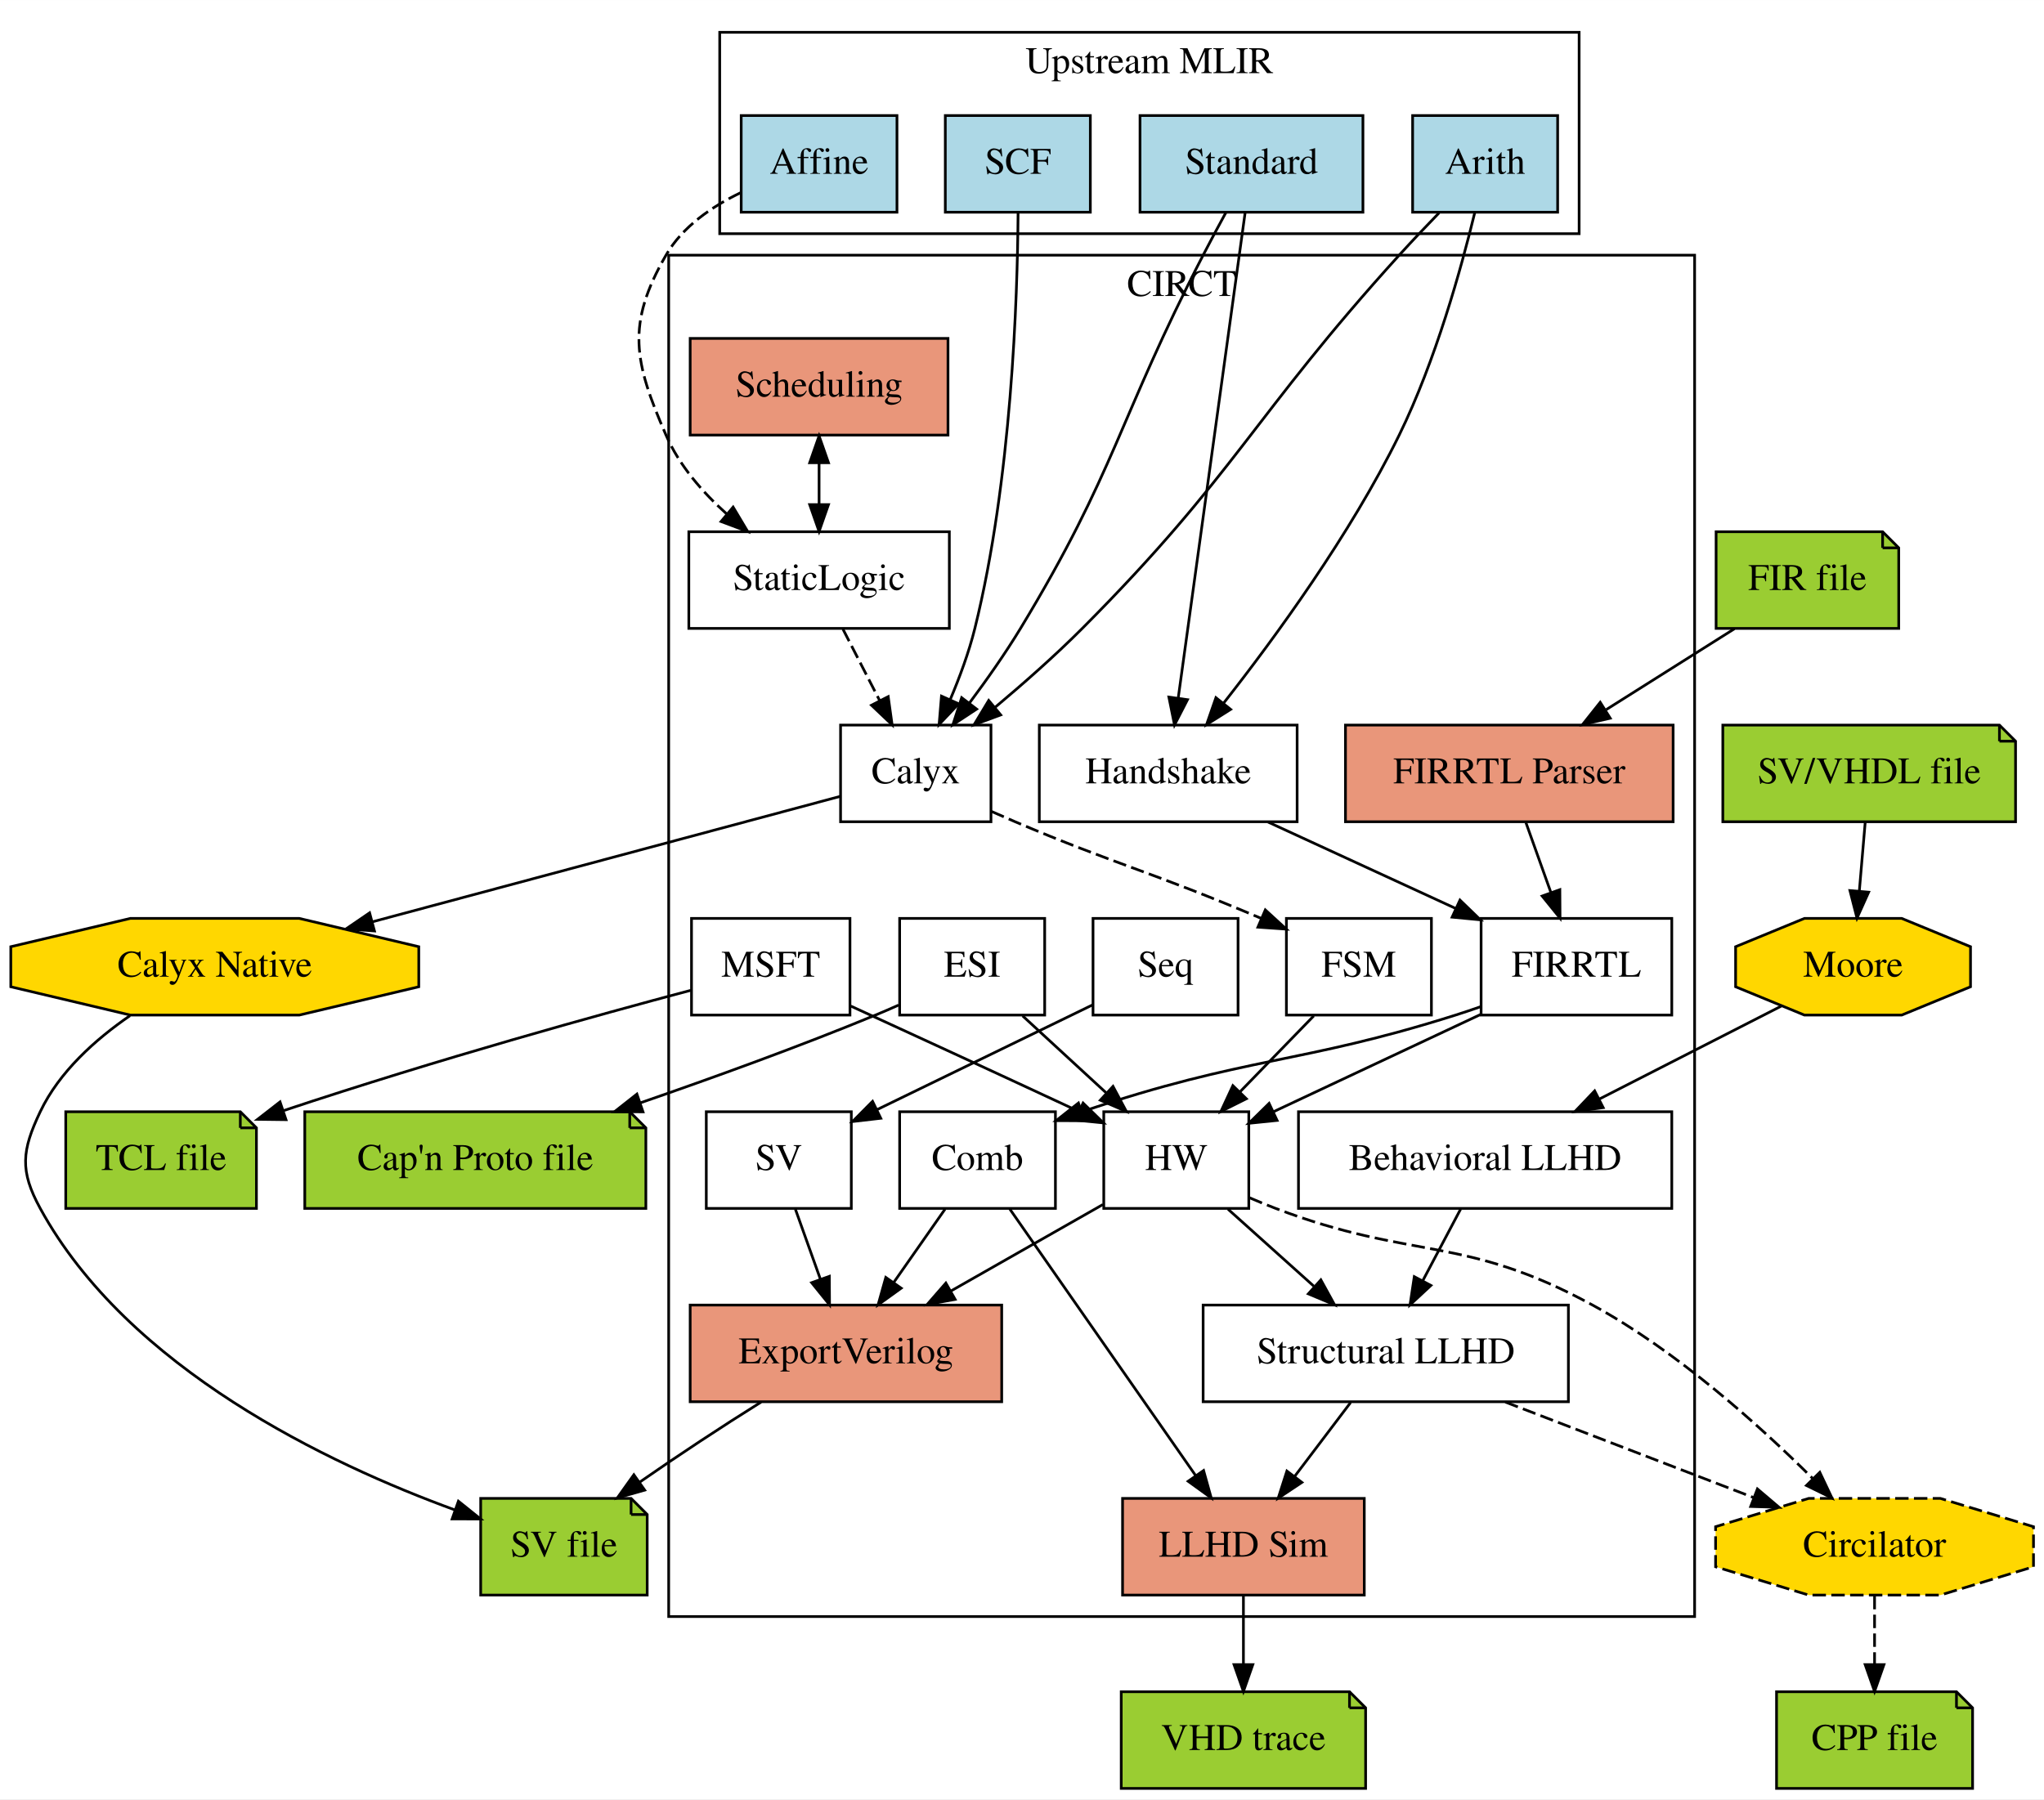
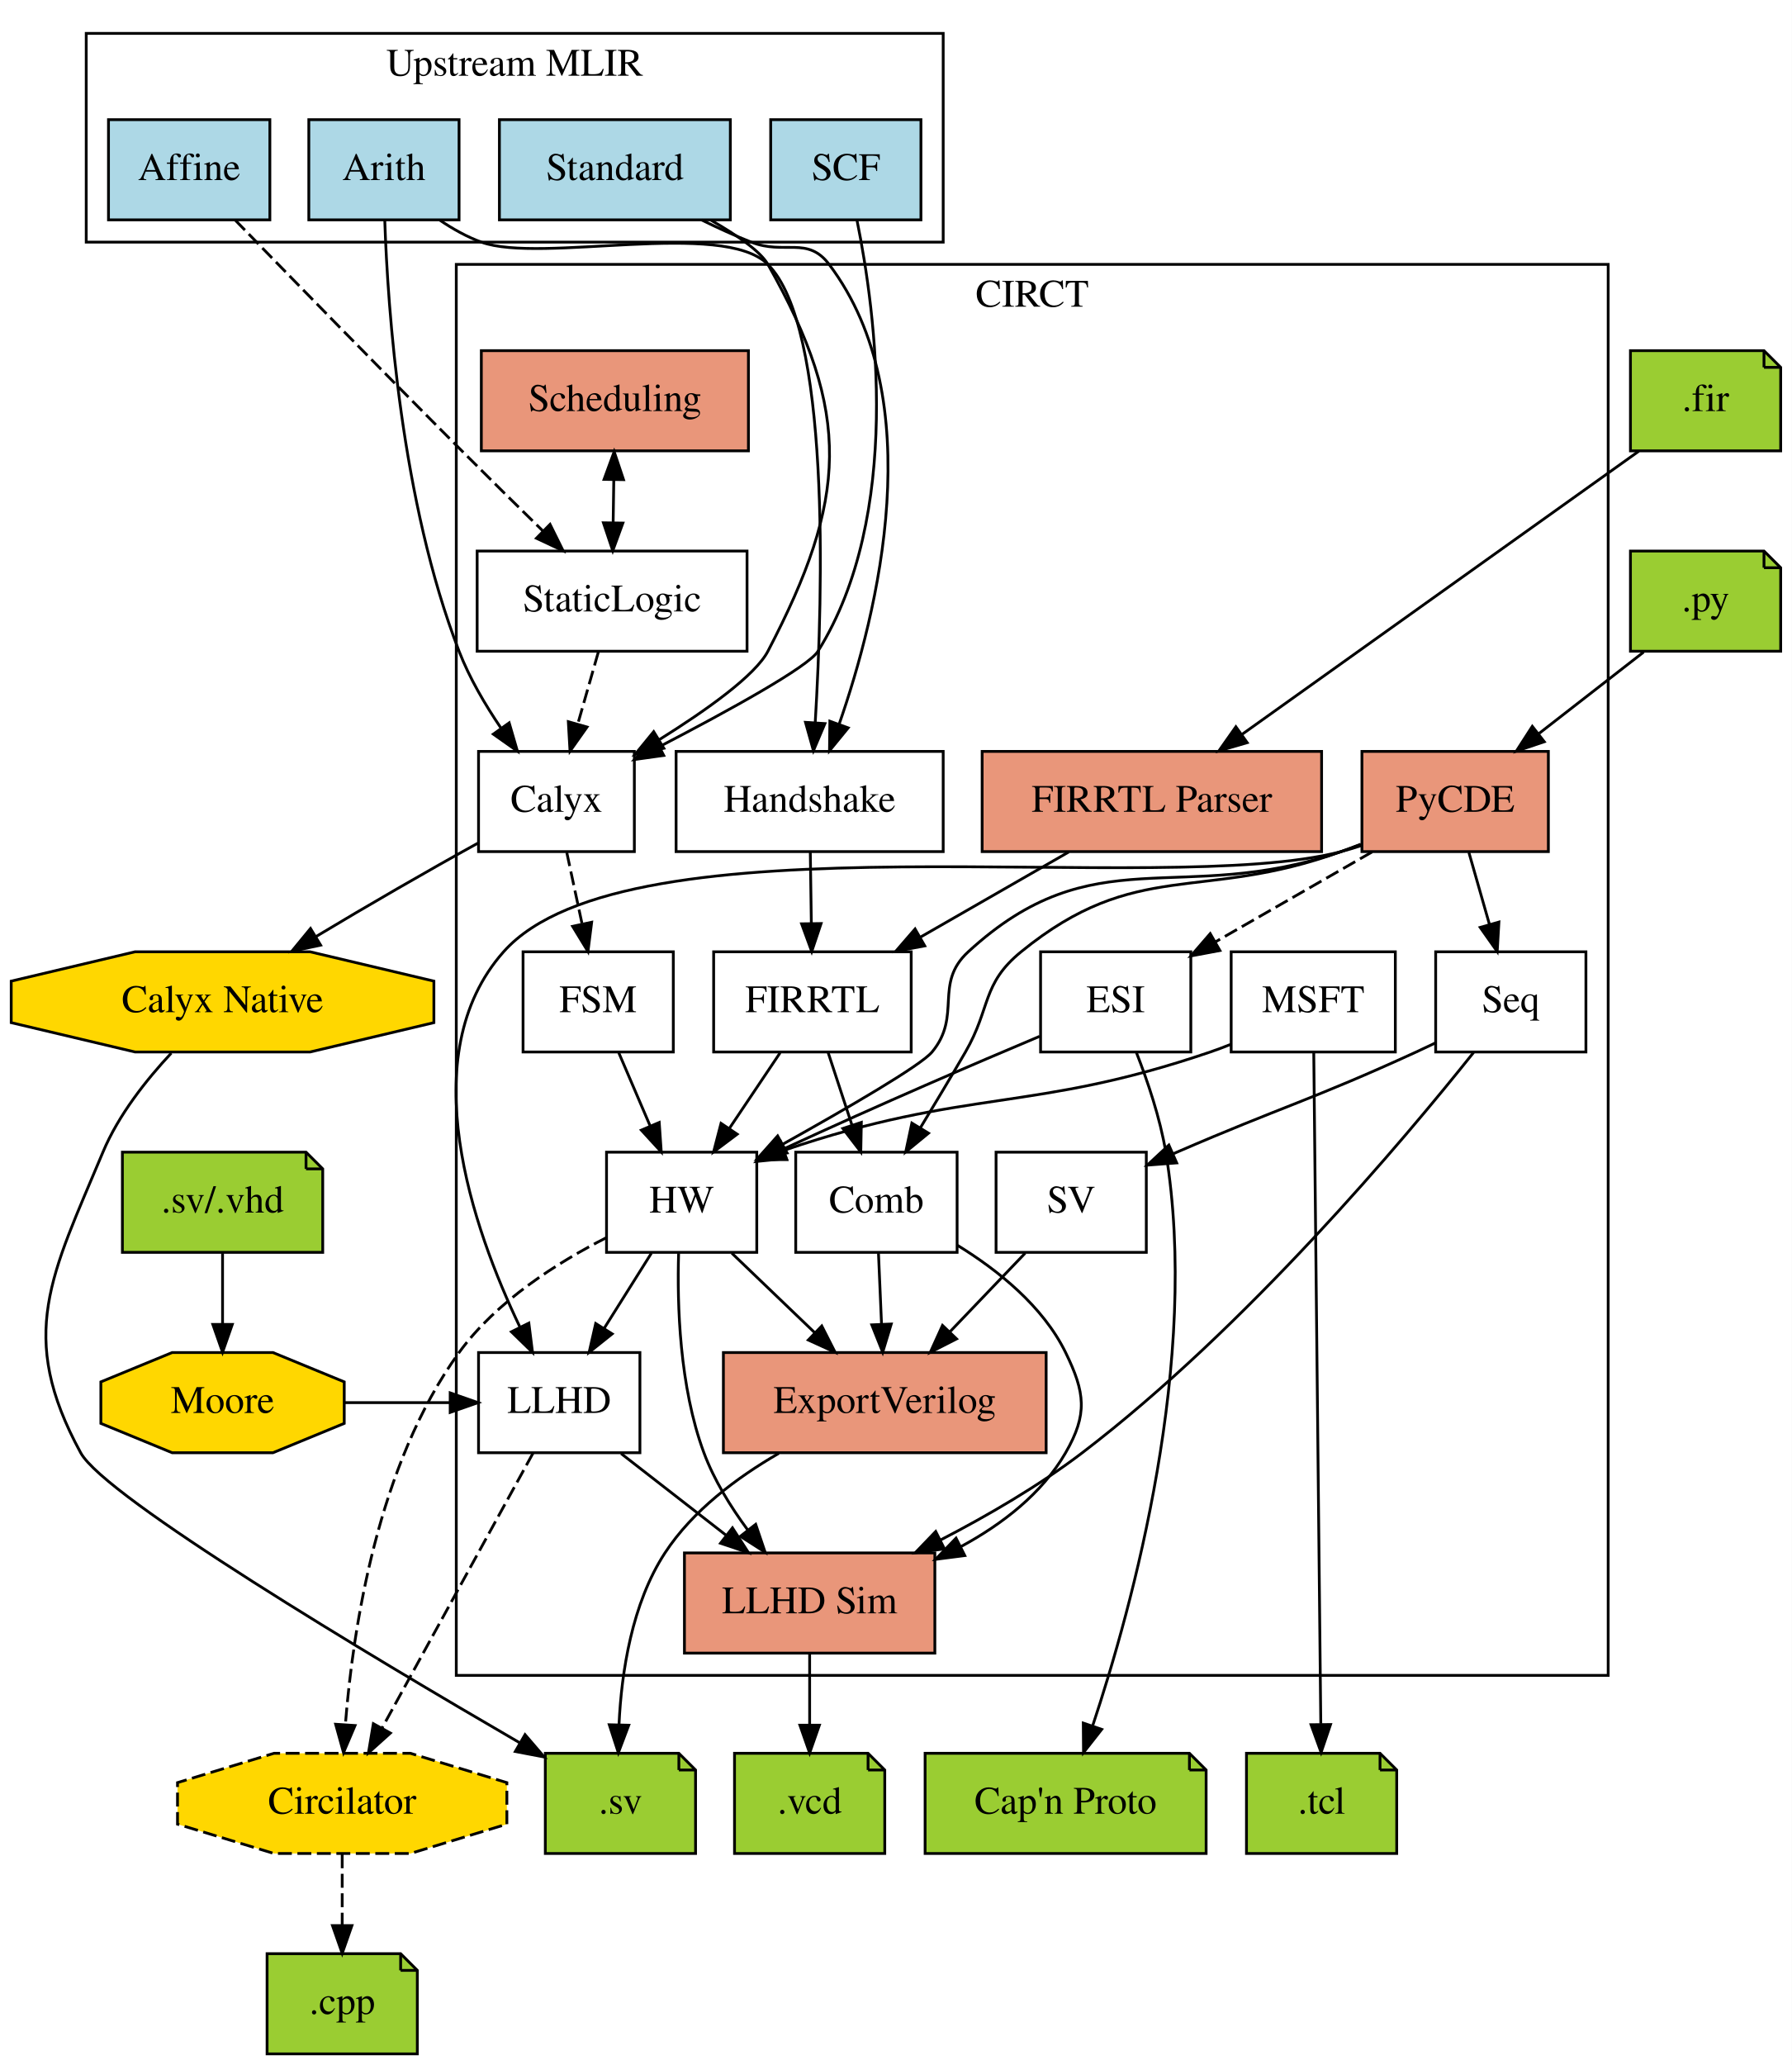
- <svg xmlns="http://www.w3.org/2000/svg" width="761pt" height="670pt" viewBox="0.00 0.00 761.07 670.00">
-   <g id="graph0" class="graph" transform="scale(1 1) rotate(0) translate(4 666)">
-     <polygon fill="white" stroke="transparent" points="-4,4 -4,-666 757.07,-666 757.07,4 -4,4" />
+ <svg xmlns="http://www.w3.org/2000/svg" width="644pt" height="742pt" viewBox="0.00 0.00 643.98 742.00">
+   <g id="graph0" class="graph" transform="scale(1 1) rotate(0) translate(4 738)">
+     <polygon fill="white" stroke="transparent" points="-4,4 -4,-738 639.98,-738 639.98,4 -4,4" />
    <g id="clust1" class="cluster">
-       <polygon fill="none" stroke="black" points="263.98,-579 263.98,-654 583.98,-654 583.98,-579 263.98,-579" />
-       <text text-anchor="middle" x="423.98" y="-638.8" font-family="Times,serif" font-size="14.00">Upstream MLIR</text>
+       <polygon fill="none" stroke="black" points="26.98,-651 26.98,-726 334.98,-726 334.98,-651 26.98,-651" />
+       <text text-anchor="middle" x="180.98" y="-710.8" font-family="Times,serif" font-size="14.00">Upstream MLIR</text>
    </g>
    <g id="clust2" class="cluster">
-       <polygon fill="none" stroke="black" points="244.98,-64 244.98,-571 626.98,-571 626.98,-64 244.98,-64" />
-       <text text-anchor="middle" x="435.98" y="-555.8" font-family="Times,serif" font-size="14.00">CIRCT</text>
+       <polygon fill="none" stroke="black" points="159.98,-136 159.98,-643 573.98,-643 573.98,-136 159.98,-136" />
+       <text text-anchor="middle" x="366.98" y="-627.8" font-family="Times,serif" font-size="14.00">CIRCT</text>
    </g>
    <g id="node1" class="node">
-       <polygon fill="lightblue" stroke="black" points="401.98,-623 347.98,-623 347.98,-587 401.98,-587 401.98,-623" />
-       <text text-anchor="middle" x="374.98" y="-601.3" font-family="Times,serif" font-size="14.00">SCF</text>
+       <polygon fill="lightblue" stroke="black" points="326.98,-695 272.98,-695 272.98,-659 326.98,-659 326.98,-695" />
+       <text text-anchor="middle" x="299.98" y="-673.3" font-family="Times,serif" font-size="14.00">SCF</text>
    </g>
    <g id="node5" class="node">
-       <polygon fill="white" stroke="black" points="364.98,-396 308.98,-396 308.98,-360 364.98,-360 364.98,-396" />
-       <text text-anchor="middle" x="336.98" y="-374.3" font-family="Times,serif" font-size="14.00">Calyx</text>
+       <polygon fill="white" stroke="black" points="223.98,-468 167.98,-468 167.98,-432 223.98,-432 223.98,-468" />
+       <text text-anchor="middle" x="195.98" y="-446.3" font-family="Times,serif" font-size="14.00">Calyx</text>
    </g>
    <g id="edge1" class="edge">
-       <path fill="none" stroke="black" d="M375.07,-586.63C374.86,-555.26 372.69,-487.31 358.98,-432 356.77,-423.1 353.31,-413.76 349.78,-405.43" />
-       <polygon fill="black" stroke="black" points="352.94,-403.93 345.67,-396.22 346.55,-406.78 352.94,-403.93" />
+       <path fill="none" stroke="black" d="M304.01,-658.78C310.7,-625.87 320.53,-552.98 289.98,-504 286.44,-498.34 257.72,-482.56 232.94,-469.68" />
+       <polygon fill="black" stroke="black" points="234.54,-466.56 224.05,-465.09 231.33,-472.78 234.54,-466.56" />
    </g>
    <g id="node2" class="node">
-       <polygon fill="lightblue" stroke="black" points="503.48,-623 420.48,-623 420.48,-587 503.48,-587 503.48,-623" />
-       <text text-anchor="middle" x="461.98" y="-601.3" font-family="Times,serif" font-size="14.00">Standard</text>
+       <polygon fill="lightblue" stroke="black" points="258.48,-695 175.48,-695 175.48,-659 258.48,-659 258.48,-695" />
+       <text text-anchor="middle" x="216.98" y="-673.3" font-family="Times,serif" font-size="14.00">Standard</text>
    </g>
    <g id="edge4" class="edge">
-       <path fill="none" stroke="black" d="M452.49,-586.95C449.7,-581.84 446.67,-576.22 443.98,-571 412.39,-509.91 411.61,-490.82 375.98,-432 370.29,-422.62 363.39,-412.82 356.98,-404.24" />
-       <polygon fill="black" stroke="black" points="359.64,-401.95 350.79,-396.12 354.07,-406.2 359.64,-401.95" />
+       <path fill="none" stroke="black" d="M251.49,-658.89C260.95,-653.45 269.34,-647.65 271.98,-643 302.42,-589.24 300.56,-558.77 271.98,-504 267.45,-495.32 250.03,-482.9 233.01,-472.27" />
+       <polygon fill="black" stroke="black" points="234.58,-469.13 224.22,-466.9 230.93,-475.1 234.58,-469.13" />
    </g>
    <g id="node6" class="node">
-       <polygon fill="white" stroke="black" points="478.98,-396 382.98,-396 382.98,-360 478.98,-360 478.98,-396" />
-       <text text-anchor="middle" x="430.98" y="-374.3" font-family="Times,serif" font-size="14.00">Handshake</text>
+       <polygon fill="white" stroke="black" points="334.98,-468 238.98,-468 238.98,-432 334.98,-432 334.98,-468" />
+       <text text-anchor="middle" x="286.98" y="-446.3" font-family="Times,serif" font-size="14.00">Handshake</text>
    </g>
    <g id="edge6" class="edge">
-       <path fill="none" stroke="black" d="M459.6,-586.72C454.23,-547.77 441.16,-452.88 434.7,-406.05" />
-       <polygon fill="black" stroke="black" points="438.16,-405.46 433.32,-396.03 431.22,-406.42 438.16,-405.46" />
+       <path fill="none" stroke="black" d="M248.19,-658.94C254.01,-656.09 260.11,-653.31 265.98,-651 278.02,-646.26 286.18,-653.33 293.98,-643 330.55,-594.52 311.56,-517.88 297.54,-477.66" />
+       <polygon fill="black" stroke="black" points="300.83,-476.46 294.12,-468.26 294.25,-478.85 300.83,-476.46" />
+     </g>
+     <g id="node19" class="node">
+       <polygon fill="darksalmon" stroke="black" points="264.98,-612 168.98,-612 168.98,-576 264.98,-576 264.98,-612" />
+       <text text-anchor="middle" x="216.98" y="-590.3" font-family="Times,serif" font-size="14.00">Scheduling</text>
    </g>
    <g id="node3" class="node">
-       <polygon fill="lightblue" stroke="black" points="575.98,-623 521.98,-623 521.98,-587 575.98,-587 575.98,-623" />
-       <text text-anchor="middle" x="548.98" y="-601.3" font-family="Times,serif" font-size="14.00">Arith</text>
+       <polygon fill="lightblue" stroke="black" points="160.98,-695 106.98,-695 106.98,-659 160.98,-659 160.98,-695" />
+       <text text-anchor="middle" x="133.98" y="-673.3" font-family="Times,serif" font-size="14.00">Arith</text>
    </g>
    <g id="edge5" class="edge">
-       <path fill="none" stroke="black" d="M531.82,-586.74C526.95,-581.73 521.7,-576.2 516.98,-571 462.52,-510.99 456.18,-489.4 398.98,-432 388.86,-421.85 377.05,-411.44 366.47,-402.57" />
-       <polygon fill="black" stroke="black" points="368.61,-399.79 358.67,-396.11 364.14,-405.18 368.61,-399.79" />
+       <path fill="none" stroke="black" d="M134.28,-658.78C135.35,-627.08 140.12,-557.83 160.98,-504 164.7,-494.38 170.38,-484.72 176.08,-476.33" />
+       <polygon fill="black" stroke="black" points="178.99,-478.27 181.95,-468.1 173.29,-474.21 178.99,-478.27" />
    </g>
    <g id="edge7" class="edge">
-       <path fill="none" stroke="black" d="M545.1,-586.78C540.15,-566.38 530.55,-531.66 516.98,-504 498.81,-466.98 470.71,-428.49 451.61,-404.18" />
-       <polygon fill="black" stroke="black" points="454.22,-401.84 445.26,-396.19 448.74,-406.2 454.22,-401.84" />
+       <path fill="none" stroke="black" d="M154.02,-658.92C158.67,-655.77 163.78,-652.89 168.98,-651 190.55,-643.15 255.74,-659.23 271.98,-643 294.41,-620.58 291.83,-525.94 288.99,-478.44" />
+       <polygon fill="black" stroke="black" points="292.47,-478 288.34,-468.25 285.49,-478.45 292.47,-478" />
    </g>
    <g id="node4" class="node">
-       <polygon fill="lightblue" stroke="black" points="329.98,-623 271.98,-623 271.98,-587 329.98,-587 329.98,-623" />
-       <text text-anchor="middle" x="300.98" y="-601.3" font-family="Times,serif" font-size="14.00">Affine</text>
+       <polygon fill="lightblue" stroke="black" points="92.98,-695 34.98,-695 34.98,-659 92.98,-659 92.98,-695" />
+       <text text-anchor="middle" x="63.98" y="-673.3" font-family="Times,serif" font-size="14.00">Affine</text>
+     </g>
+     <g id="node13" class="node">
+       <polygon fill="white" stroke="black" points="264.48,-540 167.48,-540 167.48,-504 264.48,-504 264.48,-540" />
+       <text text-anchor="middle" x="215.98" y="-518.3" font-family="Times,serif" font-size="14.00">StaticLogic</text>
+     </g>
+     <g id="edge2" class="edge">
+       <path fill="none" stroke="black" stroke-dasharray="5,2" d="M80.52,-658.91C99.93,-638.93 133.11,-604.89 161.98,-576 171.41,-566.56 181.85,-556.27 191.03,-547.29" />
+       <polygon fill="black" stroke="black" points="193.68,-549.59 198.38,-540.1 188.78,-544.59 193.68,-549.59" />
+     </g>
+     <g id="node16" class="node">
+       <polygon fill="white" stroke="black" points="237.98,-396 183.98,-396 183.98,-360 237.98,-360 237.98,-396" />
+       <text text-anchor="middle" x="210.98" y="-374.3" font-family="Times,serif" font-size="14.00">FSM</text>
+     </g>
+     <g id="edge9" class="edge">
+       <path fill="none" stroke="black" stroke-dasharray="5,2" d="M199.69,-431.7C201.34,-423.98 203.32,-414.71 205.17,-406.11" />
+       <polygon fill="black" stroke="black" points="208.64,-406.62 207.31,-396.1 201.79,-405.15 208.64,-406.62" />
+     </g>
+     <g id="node24" class="node">
+       <polygon fill="gold" stroke="black" points="151.93,-370.54 151.93,-385.46 107.44,-396 44.52,-396 0.02,-385.46 0.02,-370.54 44.52,-360 107.44,-360 151.93,-370.54" />
+       <text text-anchor="middle" x="75.98" y="-374.3" font-family="Times,serif" font-size="14.00">Calyx Native</text>
+     </g>
+     <g id="edge27" class="edge">
+       <path fill="none" stroke="black" d="M167.68,-435C150.23,-425.4 127.82,-412.46 109.49,-401.43" />
+       <polygon fill="black" stroke="black" points="111.23,-398.39 100.86,-396.19 107.59,-404.37 111.23,-398.39" />
+     </g>
+     <g id="node7" class="node">
+       <polygon fill="white" stroke="black" points="323.48,-396 252.48,-396 252.48,-360 323.48,-360 323.48,-396" />
+       <text text-anchor="middle" x="287.98" y="-374.3" font-family="Times,serif" font-size="14.00">FIRRTL</text>
+     </g>
+     <g id="edge8" class="edge">
+       <path fill="none" stroke="black" d="M287.22,-431.7C287.33,-423.98 287.47,-414.71 287.59,-406.11" />
+       <polygon fill="black" stroke="black" points="291.09,-406.15 287.73,-396.1 284.09,-406.05 291.09,-406.15" />
+     </g>
+     <g id="node9" class="node">
+       <polygon fill="white" stroke="black" points="267.98,-324 213.98,-324 213.98,-288 267.98,-288 267.98,-324" />
+       <text text-anchor="middle" x="240.98" y="-302.3" font-family="Times,serif" font-size="14.00">HW</text>
+     </g>
+     <g id="edge11" class="edge">
+       <path fill="none" stroke="black" d="M276.36,-359.7C270.84,-351.47 264.13,-341.48 258.05,-332.42" />
+       <polygon fill="black" stroke="black" points="260.94,-330.46 252.46,-324.1 255.13,-334.36 260.94,-330.46" />
+     </g>
+     <g id="node11" class="node">
+       <polygon fill="white" stroke="black" points="339.98,-324 281.98,-324 281.98,-288 339.98,-288 339.98,-324" />
+       <text text-anchor="middle" x="310.98" y="-302.3" font-family="Times,serif" font-size="14.00">Comb</text>
+     </g>
+     <g id="edge16" class="edge">
+       <path fill="none" stroke="black" d="M293.66,-359.7C296.23,-351.9 299.31,-342.51 302.16,-333.83" />
+       <polygon fill="black" stroke="black" points="305.56,-334.7 305.36,-324.1 298.91,-332.51 305.56,-334.7" />
+     </g>
+     <g id="node8" class="node">
+       <polygon fill="white" stroke="black" points="225.98,-252 167.98,-252 167.98,-216 225.98,-216 225.98,-252" />
+       <text text-anchor="middle" x="196.98" y="-230.3" font-family="Times,serif" font-size="14.00">LLHD</text>
+     </g>
+     <g id="node20" class="node">
+       <polygon fill="darksalmon" stroke="black" points="331.98,-180 241.98,-180 241.98,-144 331.98,-144 331.98,-180" />
+       <text text-anchor="middle" x="286.98" y="-158.3" font-family="Times,serif" font-size="14.00">LLHD Sim</text>
+     </g>
+     <g id="edge30" class="edge">
+       <path fill="none" stroke="black" d="M219.22,-215.7C230.56,-206.88 244.51,-196.03 256.8,-186.47" />
+       <polygon fill="black" stroke="black" points="259.24,-189.01 264.99,-180.1 254.94,-183.48 259.24,-189.01" />
+     </g>
+     <g id="node23" class="node">
+       <polygon fill="gold" stroke="black" stroke-dasharray="5,2" points="178.16,-82.54 178.16,-97.46 143.49,-108 94.46,-108 59.79,-97.46 59.79,-82.54 94.46,-72 143.49,-72 178.16,-82.54" />
+       <text text-anchor="middle" x="118.98" y="-86.3" font-family="Times,serif" font-size="14.00">Circilator</text>
+     </g>
+     <g id="edge25" class="edge">
+       <path fill="none" stroke="black" stroke-dasharray="5,2" d="M187.57,-215.87C174.1,-191.35 149.21,-146.03 133.4,-117.26" />
+       <polygon fill="black" stroke="black" points="136.3,-115.27 128.42,-108.19 130.17,-118.64 136.3,-115.27" />
+     </g>
+     <g id="edge15" class="edge">
+       <path fill="none" stroke="black" d="M230.1,-287.7C224.99,-279.56 218.78,-269.69 213.13,-260.7" />
+       <polygon fill="black" stroke="black" points="216.01,-258.71 207.73,-252.1 210.09,-262.43 216.01,-258.71" />
+     </g>
+     <g id="node17" class="node">
+       <polygon fill="darksalmon" stroke="black" points="371.98,-252 255.98,-252 255.98,-216 371.98,-216 371.98,-252" />
+       <text text-anchor="middle" x="313.98" y="-230.3" font-family="Times,serif" font-size="14.00">ExportVerilog</text>
+     </g>
+     <g id="edge21" class="edge">
+       <path fill="none" stroke="black" d="M259.02,-287.7C268.04,-279.05 279.1,-268.45 288.92,-259.03" />
+       <polygon fill="black" stroke="black" points="291.34,-261.55 296.14,-252.1 286.5,-256.5 291.34,-261.55" />
+     </g>
+     <g id="edge32" class="edge">
+       <path fill="none" stroke="black" d="M239.89,-287.68C239.33,-269.3 240.17,-239.7 248.98,-216 252.61,-206.23 258.54,-196.64 264.65,-188.36" />
+       <polygon fill="black" stroke="black" points="267.59,-190.28 270.99,-180.25 262.07,-185.97 267.59,-190.28" />
+     </g>
+     <g id="edge26" class="edge">
+       <path fill="none" stroke="black" stroke-dasharray="5,2" d="M213.89,-293.26C196.36,-284.35 174.39,-270.47 160.98,-252 131.71,-211.72 122.82,-152.71 120.13,-118.44" />
+       <polygon fill="black" stroke="black" points="123.6,-117.98 119.45,-108.23 116.62,-118.44 123.6,-117.98" />
+     </g>
+     <g id="node10" class="node">
+       <polygon fill="white" stroke="black" points="407.98,-324 353.98,-324 353.98,-288 407.98,-288 407.98,-324" />
+       <text text-anchor="middle" x="380.98" y="-302.3" font-family="Times,serif" font-size="14.00">SV</text>
+     </g>
+     <g id="edge22" class="edge">
+       <path fill="none" stroke="black" d="M364.42,-287.7C356.3,-279.22 346.39,-268.86 337.51,-259.58" />
+       <polygon fill="black" stroke="black" points="339.79,-256.91 330.35,-252.1 334.73,-261.75 339.79,-256.91" />
+     </g>
+     <g id="edge17" class="edge">
+       <path fill="none" stroke="black" d="M311.72,-287.7C312.05,-279.98 312.45,-270.71 312.82,-262.11" />
+       <polygon fill="black" stroke="black" points="316.31,-262.25 313.24,-252.1 309.32,-261.95 316.31,-262.25" />
+     </g>
+     <g id="edge31" class="edge">
+       <path fill="none" stroke="black" d="M340.07,-290.56C354.62,-281.63 370.83,-268.68 378.98,-252 386,-237.62 386.98,-229.85 378.98,-216 370.5,-201.33 356.25,-190.36 341.46,-182.33" />
+       <polygon fill="black" stroke="black" points="342.74,-179.05 332.23,-177.7 339.6,-185.31 342.74,-179.05" />
+     </g>
+     <g id="node12" class="node">
+       <polygon fill="white" stroke="black" points="565.98,-396 511.98,-396 511.98,-360 565.98,-360 565.98,-396" />
+       <text text-anchor="middle" x="538.98" y="-374.3" font-family="Times,serif" font-size="14.00">Seq</text>
+     </g>
+     <g id="edge10" class="edge">
+       <path fill="none" stroke="black" d="M511.96,-363.29C509.61,-362.16 507.26,-361.05 504.98,-360 467.31,-342.72 457,-340.46 418.98,-324 418.55,-323.81 418.11,-323.63 417.68,-323.44" />
+       <polygon fill="black" stroke="black" points="418.9,-320.15 408.34,-319.34 416.09,-326.56 418.9,-320.15" />
+     </g>
+     <g id="edge33" class="edge">
+       <path fill="none" stroke="black" d="M525.59,-359.8C500.53,-328.38 443.71,-260.81 384.98,-216 369.41,-204.12 350.82,-193.35 334.04,-184.66" />
+       <polygon fill="black" stroke="black" points="335.44,-181.45 324.94,-180.06 332.29,-187.7 335.44,-181.45" />
+     </g>
+     <g id="edge3" class="edge">
+       <path fill="none" stroke="black" stroke-dasharray="5,2" d="M211.03,-503.7C208.81,-495.9 206.12,-486.51 203.64,-477.83" />
+       <polygon fill="black" stroke="black" points="206.98,-476.76 200.86,-468.1 200.25,-478.68 206.98,-476.76" />
    </g>
    <g id="node14" class="node">
-       <polygon fill="white" stroke="black" points="349.48,-468 252.48,-468 252.48,-432 349.48,-432 349.48,-468" />
-       <text text-anchor="middle" x="300.98" y="-446.3" font-family="Times,serif" font-size="14.00">StaticLogic</text>
-     </g>
-     <g id="edge2" class="edge">
-       <path fill="none" stroke="black" stroke-dasharray="5,2" d="M271.74,-594.25C261.05,-589.1 250.09,-581.6 243.98,-571 229.1,-545.2 232.08,-531.3 243.98,-504 248.91,-492.68 257.59,-482.68 266.71,-474.51" />
-       <polygon fill="black" stroke="black" points="268.97,-477.19 274.4,-468.09 264.48,-471.81 268.97,-477.19" />
-     </g>
-     <g id="node20" class="node">
-       <polygon fill="darksalmon" stroke="black" points="348.98,-540 252.98,-540 252.98,-504 348.98,-504 348.98,-540" />
-       <text text-anchor="middle" x="300.98" y="-518.3" font-family="Times,serif" font-size="14.00">Scheduling</text>
-     </g>
-     <g id="node17" class="node">
-       <polygon fill="white" stroke="black" points="528.98,-324 474.98,-324 474.98,-288 528.98,-288 528.98,-324" />
-       <text text-anchor="middle" x="501.98" y="-302.3" font-family="Times,serif" font-size="14.00">FSM</text>
-     </g>
-     <g id="edge10" class="edge">
-       <path fill="none" stroke="black" stroke-dasharray="5,2" d="M365.18,-363.84C368.14,-362.52 371.11,-361.22 373.98,-360 411.7,-343.97 424.03,-341.65 465.61,-324.01" />
-       <polygon fill="black" stroke="black" points="467.13,-327.17 474.94,-320.01 464.37,-320.74 467.13,-327.17" />
-     </g>
-     <g id="node24" class="node">
-       <polygon fill="gold" stroke="black" points="151.93,-298.54 151.93,-313.46 107.44,-324 44.52,-324 0.02,-313.46 0.02,-298.54 44.52,-288 107.44,-288 151.93,-298.54" />
-       <text text-anchor="middle" x="75.98" y="-302.3" font-family="Times,serif" font-size="14.00">Calyx Native</text>
+       <polygon fill="white" stroke="black" points="497.48,-396 438.48,-396 438.48,-360 497.48,-360 497.48,-396" />
+       <text text-anchor="middle" x="467.98" y="-374.3" font-family="Times,serif" font-size="14.00">MSFT</text>
+     </g>
+     <g id="edge14" class="edge">
+       <path fill="none" stroke="black" d="M438.3,-362.73C435.85,-361.75 433.39,-360.82 430.98,-360 366.66,-338.06 343.98,-347.16 277.83,-324.69" />
+       <polygon fill="black" stroke="black" points="278.79,-321.32 268.2,-321.3 276.47,-327.92 278.79,-321.32" />
+     </g>
+     <g id="node29" class="node">
+       <polygon fill="yellowgreen" stroke="black" points="491.98,-108 443.98,-108 443.98,-72 497.98,-72 497.98,-102 491.98,-108" />
+       <polyline fill="none" stroke="black" points="491.98,-108 491.98,-102 " />
+       <polyline fill="none" stroke="black" points="497.98,-102 491.98,-102 " />
+       <text text-anchor="middle" x="470.98" y="-86.3" font-family="Times,serif" font-size="14.00">.tcl</text>
+     </g>
+     <g id="edge37" class="edge">
+       <path fill="none" stroke="black" d="M468.16,-359.97C468.66,-312.29 470.07,-177.18 470.69,-118.63" />
+       <polygon fill="black" stroke="black" points="474.19,-118.34 470.8,-108.31 467.19,-118.27 474.19,-118.34" />
+     </g>
+     <g id="node15" class="node">
+       <polygon fill="white" stroke="black" points="423.98,-396 369.98,-396 369.98,-360 423.98,-360 423.98,-396" />
+       <text text-anchor="middle" x="396.98" y="-374.3" font-family="Times,serif" font-size="14.00">ESI</text>
+     </g>
+     <g id="edge13" class="edge">
+       <path fill="none" stroke="black" d="M369.65,-365.63C346.75,-355.98 313,-341.53 277.16,-324.94" />
+       <polygon fill="black" stroke="black" points="278.55,-321.73 268.01,-320.68 275.6,-328.07 278.55,-321.73" />
+     </g>
+     <g id="node28" class="node">
+       <polygon fill="yellowgreen" stroke="black" points="423.48,-108 328.48,-108 328.48,-72 429.48,-72 429.48,-102 423.48,-108" />
+       <polyline fill="none" stroke="black" points="423.48,-108 423.48,-102 " />
+       <polyline fill="none" stroke="black" points="429.48,-102 423.48,-102 " />
+       <text text-anchor="middle" x="378.98" y="-86.3" font-family="Times,serif" font-size="14.00">Cap'n Proto</text>
+     </g>
+     <g id="edge36" class="edge">
+       <path fill="none" stroke="black" d="M404.46,-359.7C408.45,-349.52 412.95,-336.27 414.98,-324 427.3,-249.41 403.1,-161.17 388.67,-117.8" />
+       <polygon fill="black" stroke="black" points="391.95,-116.6 385.41,-108.27 385.33,-118.86 391.95,-116.6" />
+     </g>
+     <g id="edge12" class="edge">
+       <path fill="none" stroke="black" d="M218.39,-359.7C221.77,-351.81 225.85,-342.3 229.6,-333.55" />
+       <polygon fill="black" stroke="black" points="232.92,-334.67 233.65,-324.1 226.49,-331.92 232.92,-334.67" />
+     </g>
+     <g id="node27" class="node">
+       <polygon fill="yellowgreen" stroke="black" points="239.98,-108 191.98,-108 191.98,-72 245.98,-72 245.98,-102 239.98,-108" />
+       <polyline fill="none" stroke="black" points="239.98,-108 239.98,-102 " />
+       <polyline fill="none" stroke="black" points="245.98,-102 239.98,-102 " />
+       <text text-anchor="middle" x="218.98" y="-86.3" font-family="Times,serif" font-size="14.00">.sv</text>
    </g>
    <g id="edge28" class="edge">
-       <path fill="none" stroke="black" d="M308.8,-369.44C267.35,-358.33 189,-337.31 134.71,-322.75" />
-       <polygon fill="black" stroke="black" points="135.43,-319.32 124.87,-320.11 133.62,-326.08 135.43,-319.32" />
-     </g>
-     <g id="node7" class="node">
-       <polygon fill="white" stroke="black" points="618.48,-324 547.48,-324 547.48,-288 618.48,-288 618.48,-324" />
-       <text text-anchor="middle" x="582.98" y="-302.3" font-family="Times,serif" font-size="14.00">FIRRTL</text>
-     </g>
-     <g id="edge8" class="edge">
-       <path fill="none" stroke="black" d="M468.16,-359.88C489.23,-350.17 515.75,-337.96 537.98,-327.72" />
-       <polygon fill="black" stroke="black" points="539.61,-330.83 547.22,-323.47 536.68,-324.47 539.61,-330.83" />
-     </g>
-     <g id="node10" class="node">
-       <polygon fill="white" stroke="black" points="460.98,-252 406.98,-252 406.98,-216 460.98,-216 460.98,-252" />
-       <text text-anchor="middle" x="433.98" y="-230.3" font-family="Times,serif" font-size="14.00">HW</text>
-     </g>
-     <g id="edge12" class="edge">
-       <path fill="none" stroke="black" d="M547.29,-288.23C523.98,-277.28 493.65,-263.03 470.23,-252.03" />
-       <polygon fill="black" stroke="black" points="471.52,-248.77 460.98,-247.69 468.54,-255.11 471.52,-248.77" />
-     </g>
-     <g id="node12" class="node">
-       <polygon fill="white" stroke="black" points="388.98,-252 330.98,-252 330.98,-216 388.98,-216 388.98,-252" />
-       <text text-anchor="middle" x="359.98" y="-230.3" font-family="Times,serif" font-size="14.00">Comb</text>
-     </g>
-     <g id="edge17" class="edge">
-       <path fill="none" stroke="black" d="M547.24,-291.1C544.12,-290.01 541,-288.96 537.98,-288 479.71,-269.56 460.5,-272.8 399.05,-252.07" />
-       <polygon fill="black" stroke="black" points="399.83,-248.64 389.24,-248.68 397.55,-255.25 399.83,-248.64" />
-     </g>
-     <g id="node8" class="node">
-       <polygon fill="white" stroke="black" points="618.48,-252 479.48,-252 479.48,-216 618.48,-216 618.48,-252" />
-       <text text-anchor="middle" x="548.98" y="-230.3" font-family="Times,serif" font-size="14.00">Behavioral LLHD</text>
-     </g>
-     <g id="node9" class="node">
-       <polygon fill="white" stroke="black" points="579.98,-180 443.98,-180 443.98,-144 579.98,-144 579.98,-180" />
-       <text text-anchor="middle" x="511.98" y="-158.3" font-family="Times,serif" font-size="14.00">Structural LLHD</text>
-     </g>
-     <g id="edge9" class="edge">
-       <path fill="none" stroke="black" d="M539.83,-215.7C535.57,-207.64 530.42,-197.89 525.71,-188.98" />
-       <polygon fill="black" stroke="black" points="528.79,-187.31 521.02,-180.1 522.6,-190.58 528.79,-187.31" />
+       <path fill="none" stroke="black" d="M275.9,-215.79C260.9,-207.13 244.92,-195.21 234.98,-180 223.06,-161.76 219.36,-137.15 218.47,-118.43" />
+       <polygon fill="black" stroke="black" points="221.97,-118.09 218.23,-108.18 214.97,-118.26 221.97,-118.09" />
+     </g>
+     <g id="node18" class="node">
+       <polygon fill="darksalmon" stroke="black" points="470.98,-468 348.98,-468 348.98,-432 470.98,-432 470.98,-468" />
+       <text text-anchor="middle" x="409.98" y="-446.3" font-family="Times,serif" font-size="14.00">FIRRTL Parser</text>
+     </g>
+     <g id="edge20" class="edge">
+       <path fill="none" stroke="black" d="M380.13,-431.88C364.03,-422.64 343.98,-411.13 326.69,-401.21" />
+       <polygon fill="black" stroke="black" points="328.35,-398.13 317.94,-396.19 324.87,-404.2 328.35,-398.13" />
+     </g>
+     <g id="edge18" class="edge">
+       <path fill="none" stroke="black" d="M216.59,-565.67C216.51,-560.55 216.44,-555.21 216.36,-550.1" />
+       <polygon fill="black" stroke="black" points="213.09,-565.75 216.73,-575.7 220.09,-565.65 213.09,-565.75" />
+       <polygon fill="black" stroke="black" points="219.86,-550.05 216.22,-540.1 212.86,-550.15 219.86,-550.05" />
+     </g>
+     <g id="node25" class="node">
+       <polygon fill="yellowgreen" stroke="black" points="307.98,-108 259.98,-108 259.98,-72 313.98,-72 313.98,-102 307.98,-108" />
+       <polyline fill="none" stroke="black" points="307.98,-108 307.98,-102 " />
+       <polyline fill="none" stroke="black" points="313.98,-102 307.98,-102 " />
+       <text text-anchor="middle" x="286.98" y="-86.3" font-family="Times,serif" font-size="14.00">.vcd</text>
+     </g>
+     <g id="edge34" class="edge">
+       <path fill="none" stroke="black" d="M286.98,-143.7C286.98,-135.98 286.98,-126.71 286.98,-118.11" />
+       <polygon fill="black" stroke="black" points="290.48,-118.1 286.98,-108.1 283.48,-118.1 290.48,-118.1" />
    </g>
    <g id="node21" class="node">
-       <polygon fill="darksalmon" stroke="black" points="503.98,-108 413.98,-108 413.98,-72 503.98,-72 503.98,-108" />
-       <text text-anchor="middle" x="458.98" y="-86.3" font-family="Times,serif" font-size="14.00">LLHD Sim</text>
-     </g>
-     <g id="edge31" class="edge">
-       <path fill="none" stroke="black" d="M498.88,-143.7C492.59,-135.39 484.93,-125.28 478.01,-116.14" />
-       <polygon fill="black" stroke="black" points="480.75,-113.96 471.93,-108.1 475.17,-118.19 480.75,-113.96" />
-     </g>
-     <g id="node23" class="node">
-       <polygon fill="gold" stroke="black" stroke-dasharray="5,2" points="753.16,-82.54 753.16,-97.46 718.49,-108 669.46,-108 634.79,-97.46 634.79,-82.54 669.46,-72 718.49,-72 753.16,-82.54" />
-       <text text-anchor="middle" x="693.98" y="-86.3" font-family="Times,serif" font-size="14.00">Circilator</text>
-     </g>
-     <g id="edge26" class="edge">
-       <path fill="none" stroke="black" stroke-dasharray="5,2" d="M556.5,-143.88C584.55,-133.09 620.66,-119.2 648.83,-108.36" />
-       <polygon fill="black" stroke="black" points="650.36,-111.53 658.44,-104.67 647.85,-104.99 650.36,-111.53" />
-     </g>
-     <g id="edge16" class="edge">
-       <path fill="none" stroke="black" d="M453.26,-215.7C462.89,-207.05 474.71,-196.45 485.2,-187.03" />
-       <polygon fill="black" stroke="black" points="487.81,-189.39 492.92,-180.1 483.14,-184.18 487.81,-189.39" />
-     </g>
-     <g id="node18" class="node">
-       <polygon fill="darksalmon" stroke="black" points="368.98,-180 252.98,-180 252.98,-144 368.98,-144 368.98,-180" />
-       <text text-anchor="middle" x="310.98" y="-158.3" font-family="Times,serif" font-size="14.00">ExportVerilog</text>
-     </g>
-     <g id="edge22" class="edge">
-       <path fill="none" stroke="black" d="M406.68,-217.46C390.01,-207.98 368.44,-195.7 349.99,-185.2" />
-       <polygon fill="black" stroke="black" points="351.64,-182.12 341.22,-180.21 348.18,-188.2 351.64,-182.12" />
-     </g>
-     <g id="edge27" class="edge">
-       <path fill="none" stroke="black" stroke-dasharray="5,2" d="M461.28,-219.96C464.52,-218.56 467.81,-217.21 470.98,-216 522.23,-196.51 540.85,-206.27 588.98,-180 620.41,-162.84 651.02,-135.28 671,-115.37" />
-       <polygon fill="black" stroke="black" points="673.59,-117.72 678.12,-108.15 668.61,-112.81 673.59,-117.72" />
-     </g>
-     <g id="node11" class="node">
-       <polygon fill="white" stroke="black" points="312.98,-252 258.98,-252 258.98,-216 312.98,-216 312.98,-252" />
-       <text text-anchor="middle" x="285.98" y="-230.3" font-family="Times,serif" font-size="14.00">SV</text>
+       <polygon fill="darksalmon" stroke="black" points="552.48,-468 485.48,-468 485.48,-432 552.48,-432 552.48,-468" />
+       <text text-anchor="middle" x="518.98" y="-446.3" font-family="Times,serif" font-size="14.00">PyCDE</text>
+     </g>
+     <g id="edge42" class="edge">
+       <path fill="none" stroke="black" d="M485.22,-434.16C482.79,-433.36 480.36,-432.62 477.98,-432 412.81,-414.94 221.69,-446.38 176.98,-396 143.99,-358.84 165.97,-296.44 182.82,-261.23" />
+       <polygon fill="black" stroke="black" points="186.06,-262.58 187.38,-252.07 179.79,-259.46 186.06,-262.58" />
+     </g>
+     <g id="edge39" class="edge">
+       <path fill="none" stroke="black" d="M485.1,-434.55C482.7,-433.65 480.31,-432.79 477.98,-432 419.59,-412.15 389.38,-437.73 343.98,-396 331.45,-384.49 341.84,-373.09 330.98,-360 326.94,-355.13 300.58,-339.84 277.43,-326.92" />
+       <polygon fill="black" stroke="black" points="278.88,-323.72 268.44,-321.93 275.48,-329.84 278.88,-323.72" />
+     </g>
+     <g id="edge40" class="edge">
+       <path fill="none" stroke="black" d="M485.06,-434.66C482.67,-433.74 480.3,-432.84 477.98,-432 427.63,-413.73 404.5,-429.82 362.98,-396 348.79,-384.44 352.15,-375.84 342.98,-360 337.78,-351.03 331.95,-341.29 326.71,-332.64" />
+       <polygon fill="black" stroke="black" points="329.7,-330.82 321.51,-324.09 323.72,-334.45 329.7,-330.82" />
+     </g>
+     <g id="edge41" class="edge">
+       <path fill="none" stroke="black" d="M523.92,-431.7C526.15,-423.9 528.83,-414.51 531.31,-405.83" />
+       <polygon fill="black" stroke="black" points="534.71,-406.68 534.09,-396.1 527.98,-404.76 534.71,-406.68" />
+     </g>
+     <g id="edge43" class="edge">
+       <path fill="none" stroke="black" stroke-dasharray="5,2" d="M489.13,-431.88C472.19,-422.16 450.87,-409.92 433,-399.67" />
+       <polygon fill="black" stroke="black" points="434.43,-396.46 424.02,-394.51 430.95,-402.53 434.43,-396.46" />
+     </g>
+     <g id="node22" class="node">
+       <polygon fill="gold" stroke="black" points="119.71,-226.54 119.71,-241.46 94.09,-252 57.86,-252 32.24,-241.46 32.24,-226.54 57.86,-216 94.09,-216 119.71,-226.54" />
+       <text text-anchor="middle" x="75.98" y="-230.3" font-family="Times,serif" font-size="14.00">Moore</text>
+     </g>
+     <g id="edge24" class="edge">
+       <path fill="none" stroke="black" d="M119.93,-234C132.52,-234 145.11,-234 157.69,-234" />
+       <polygon fill="black" stroke="black" points="157.79,-237.5 167.79,-234 157.79,-230.5 157.79,-237.5" />
+     </g>
+     <g id="node26" class="node">
+       <polygon fill="yellowgreen" stroke="black" points="139.98,-36 91.98,-36 91.98,0 145.98,0 145.98,-30 139.98,-36" />
+       <polyline fill="none" stroke="black" points="139.98,-36 139.98,-30 " />
+       <polyline fill="none" stroke="black" points="145.98,-30 139.98,-30 " />
+       <text text-anchor="middle" x="118.98" y="-14.3" font-family="Times,serif" font-size="14.00">.cpp</text>
+     </g>
+     <g id="edge29" class="edge">
+       <path fill="none" stroke="black" stroke-dasharray="5,2" d="M118.98,-71.7C118.98,-63.98 118.98,-54.71 118.98,-46.11" />
+       <polygon fill="black" stroke="black" points="122.48,-46.1 118.98,-36.1 115.48,-46.1 122.48,-46.1" />
+     </g>
+     <g id="edge35" class="edge">
+       <path fill="none" stroke="black" d="M57.55,-359.6C48.58,-350 38.55,-337.34 32.98,-324 14.41,-279.6 1.94,-258.26 24.98,-216 33.75,-199.91 129.03,-143 182.72,-111.81" />
+       <polygon fill="black" stroke="black" points="184.69,-114.71 191.59,-106.67 181.19,-108.65 184.69,-114.71" />
+     </g>
+     <g id="node31" class="node">
+       <polygon fill="yellowgreen" stroke="black" points="105.98,-324 39.98,-324 39.98,-288 111.98,-288 111.98,-318 105.98,-324" />
+       <polyline fill="none" stroke="black" points="105.98,-324 105.98,-318 " />
+       <polyline fill="none" stroke="black" points="111.98,-318 105.98,-318 " />
+       <text text-anchor="middle" x="75.98" y="-302.3" font-family="Times,serif" font-size="14.00">.sv/.vhd</text>
+     </g>
+     <g id="node30" class="node">
+       <polygon fill="yellowgreen" stroke="black" points="629.98,-612 581.98,-612 581.98,-576 635.98,-576 635.98,-606 629.98,-612" />
+       <polyline fill="none" stroke="black" points="629.98,-612 629.98,-606 " />
+       <polyline fill="none" stroke="black" points="635.98,-606 629.98,-606 " />
+       <text text-anchor="middle" x="608.98" y="-590.3" font-family="Times,serif" font-size="14.00">.fir</text>
+     </g>
+     <g id="edge19" class="edge">
+       <path fill="none" stroke="black" d="M584.97,-575.87C549.34,-550.44 482.37,-502.65 442.4,-474.14" />
+       <polygon fill="black" stroke="black" points="444.24,-471.15 434.07,-468.19 440.17,-476.85 444.24,-471.15" />
+     </g>
+     <g id="node32" class="node">
+       <polygon fill="yellowgreen" stroke="black" points="629.98,-540 581.98,-540 581.98,-504 635.98,-504 635.98,-534 629.98,-540" />
+       <polyline fill="none" stroke="black" points="629.98,-540 629.98,-534 " />
+       <polyline fill="none" stroke="black" points="635.98,-534 629.98,-534 " />
+       <text text-anchor="middle" x="608.98" y="-518.3" font-family="Times,serif" font-size="14.00">.py</text>
    </g>
    <g id="edge23" class="edge">
-       <path fill="none" stroke="black" d="M292.16,-215.7C294.97,-207.81 298.37,-198.3 301.5,-189.55" />
-       <polygon fill="black" stroke="black" points="304.8,-190.7 304.87,-180.1 298.21,-188.34 304.8,-190.7" />
-     </g>
-     <g id="edge18" class="edge">
-       <path fill="none" stroke="black" d="M347.86,-215.7C342.11,-207.47 335.12,-197.48 328.77,-188.42" />
-       <polygon fill="black" stroke="black" points="331.55,-186.29 322.95,-180.1 325.82,-190.3 331.55,-186.29" />
-     </g>
-     <g id="edge32" class="edge">
-       <path fill="none" stroke="black" d="M371.92,-215.87C389.16,-191.14 421.16,-145.24 441.19,-116.51" />
-       <polygon fill="black" stroke="black" points="444.15,-118.39 446.99,-108.19 438.4,-114.39 444.15,-118.39" />
-     </g>
-     <g id="node13" class="node">
-       <polygon fill="white" stroke="black" points="456.98,-324 402.98,-324 402.98,-288 456.98,-288 456.98,-324" />
-       <text text-anchor="middle" x="429.98" y="-302.3" font-family="Times,serif" font-size="14.00">Seq</text>
-     </g>
-     <g id="edge11" class="edge">
-       <path fill="none" stroke="black" d="M402.89,-291.83C380.21,-280.81 347.62,-264.97 322.61,-252.81" />
-       <polygon fill="black" stroke="black" points="323.95,-249.57 313.43,-248.35 320.89,-255.87 323.95,-249.57" />
-     </g>
-     <g id="edge3" class="edge">
-       <path fill="none" stroke="black" stroke-dasharray="5,2" d="M309.88,-431.7C313.97,-423.73 318.93,-414.1 323.47,-405.26" />
-       <polygon fill="black" stroke="black" points="326.72,-406.6 328.18,-396.1 320.49,-403.4 326.72,-406.6" />
-     </g>
-     <g id="node15" class="node">
-       <polygon fill="white" stroke="black" points="312.48,-324 253.48,-324 253.48,-288 312.48,-288 312.48,-324" />
-       <text text-anchor="middle" x="282.98" y="-302.3" font-family="Times,serif" font-size="14.00">MSFT</text>
-     </g>
-     <g id="edge15" class="edge">
-       <path fill="none" stroke="black" d="M312.8,-291.35C334.13,-281.56 363.73,-267.94 397.67,-252.13" />
-       <polygon fill="black" stroke="black" points="399.28,-255.24 406.86,-247.84 396.32,-248.89 399.28,-255.24" />
-     </g>
-     <g id="node31" class="node">
-       <polygon fill="yellowgreen" stroke="black" points="85.48,-252 20.48,-252 20.48,-216 91.48,-216 91.48,-246 85.48,-252" />
-       <polyline fill="none" stroke="black" points="85.48,-252 85.48,-246 " />
-       <polyline fill="none" stroke="black" points="91.48,-246 85.48,-246 " />
-       <text text-anchor="middle" x="55.98" y="-230.3" font-family="Times,serif" font-size="14.00">TCL file</text>
-     </g>
-     <g id="edge36" class="edge">
-       <path fill="none" stroke="black" d="M253.26,-297.24C218.77,-288.06 160.03,-271.85 101.65,-252.44" />
-       <polygon fill="black" stroke="black" points="102.5,-249.04 91.9,-249.17 100.27,-255.67 102.5,-249.04" />
-     </g>
-     <g id="node16" class="node">
-       <polygon fill="white" stroke="black" points="384.98,-324 330.98,-324 330.98,-288 384.98,-288 384.98,-324" />
-       <text text-anchor="middle" x="357.98" y="-302.3" font-family="Times,serif" font-size="14.00">ESI</text>
-     </g>
-     <g id="edge14" class="edge">
-       <path fill="none" stroke="black" d="M376.76,-287.7C386.15,-279.05 397.66,-268.45 407.89,-259.03" />
-       <polygon fill="black" stroke="black" points="410.42,-261.45 415.41,-252.1 405.68,-256.3 410.42,-261.45" />
-     </g>
-     <g id="node30" class="node">
-       <polygon fill="yellowgreen" stroke="black" points="230.48,-252 109.48,-252 109.48,-216 236.48,-216 236.48,-246 230.48,-252" />
-       <polyline fill="none" stroke="black" points="230.48,-252 230.48,-246 " />
-       <polyline fill="none" stroke="black" points="236.48,-246 230.48,-246 " />
-       <text text-anchor="middle" x="172.98" y="-230.3" font-family="Times,serif" font-size="14.00">Cap'n Proto file</text>
-     </g>
-     <g id="edge35" class="edge">
-       <path fill="none" stroke="black" d="M330.59,-291.72C327.7,-290.42 324.79,-289.16 321.98,-288 293.61,-276.29 261.61,-264.7 234.56,-255.36" />
-       <polygon fill="black" stroke="black" points="235.42,-251.96 224.83,-252.03 233.15,-258.58 235.42,-251.96" />
-     </g>
-     <g id="edge13" class="edge">
-       <path fill="none" stroke="black" d="M485.17,-287.7C476.85,-279.14 466.67,-268.66 457.59,-259.3" />
-       <polygon fill="black" stroke="black" points="460.07,-256.84 450.59,-252.1 455.05,-261.72 460.07,-256.84" />
-     </g>
-     <g id="node29" class="node">
-       <polygon fill="yellowgreen" stroke="black" points="230.98,-108 174.98,-108 174.98,-72 236.98,-72 236.98,-102 230.98,-108" />
-       <polyline fill="none" stroke="black" points="230.98,-108 230.98,-102 " />
-       <polyline fill="none" stroke="black" points="236.98,-102 230.98,-102 " />
-       <text text-anchor="middle" x="205.98" y="-86.3" font-family="Times,serif" font-size="14.00">SV file</text>
-     </g>
-     <g id="edge29" class="edge">
-       <path fill="none" stroke="black" d="M279.39,-143.88C264.98,-134.89 248.12,-123.76 234.14,-114.03" />
-       <polygon fill="black" stroke="black" points="236.05,-111.09 225.86,-108.19 232.01,-116.81 236.05,-111.09" />
-     </g>
-     <g id="node19" class="node">
-       <polygon fill="darksalmon" stroke="black" points="618.98,-396 496.98,-396 496.98,-360 618.98,-360 618.98,-396" />
-       <text text-anchor="middle" x="557.98" y="-374.3" font-family="Times,serif" font-size="14.00">FIRRTL Parser</text>
-     </g>
-     <g id="edge21" class="edge">
-       <path fill="none" stroke="black" d="M564.16,-359.7C566.97,-351.81 570.37,-342.3 573.5,-333.55" />
-       <polygon fill="black" stroke="black" points="576.8,-334.7 576.87,-324.1 570.21,-332.34 576.8,-334.7" />
-     </g>
-     <g id="edge19" class="edge">
-       <path fill="none" stroke="black" d="M300.98,-493.67C300.98,-488.69 300.98,-483.49 300.98,-478.51" />
-       <polygon fill="black" stroke="black" points="297.48,-493.7 300.98,-503.7 304.48,-493.7 297.48,-493.7" />
-       <polygon fill="black" stroke="black" points="304.48,-478.1 300.98,-468.1 297.48,-478.1 304.48,-478.1" />
-     </g>
-     <g id="node27" class="node">
-       <polygon fill="yellowgreen" stroke="black" points="498.48,-36 413.48,-36 413.48,0 504.48,0 504.48,-30 498.48,-36" />
-       <polyline fill="none" stroke="black" points="498.48,-36 498.48,-30 " />
-       <polyline fill="none" stroke="black" points="504.48,-30 498.48,-30 " />
-       <text text-anchor="middle" x="458.98" y="-14.3" font-family="Times,serif" font-size="14.00">VHD trace</text>
-     </g>
-     <g id="edge33" class="edge">
-       <path fill="none" stroke="black" d="M458.98,-71.7C458.98,-63.98 458.98,-54.71 458.98,-46.11" />
-       <polygon fill="black" stroke="black" points="462.48,-46.1 458.98,-36.1 455.48,-46.1 462.48,-46.1" />
-     </g>
-     <g id="node22" class="node">
-       <polygon fill="gold" stroke="black" points="729.71,-298.54 729.71,-313.46 704.09,-324 667.86,-324 642.24,-313.46 642.24,-298.54 667.86,-288 704.09,-288 729.71,-298.54" />
-       <text text-anchor="middle" x="685.98" y="-302.3" font-family="Times,serif" font-size="14.00">Moore</text>
-     </g>
-     <g id="edge25" class="edge">
-       <path fill="none" stroke="black" d="M659.24,-291.34C640.02,-281.52 613.72,-268.08 591.62,-256.79" />
-       <polygon fill="black" stroke="black" points="592.94,-253.53 582.44,-252.1 589.76,-259.77 592.94,-253.53" />
-     </g>
-     <g id="node28" class="node">
-       <polygon fill="yellowgreen" stroke="black" points="724.48,-36 657.48,-36 657.48,0 730.48,0 730.48,-30 724.48,-36" />
-       <polyline fill="none" stroke="black" points="724.48,-36 724.48,-30 " />
-       <polyline fill="none" stroke="black" points="730.48,-30 724.48,-30 " />
-       <text text-anchor="middle" x="693.98" y="-14.3" font-family="Times,serif" font-size="14.00">CPP file</text>
-     </g>
-     <g id="edge30" class="edge">
-       <path fill="none" stroke="black" stroke-dasharray="5,2" d="M693.98,-71.7C693.98,-63.98 693.98,-54.71 693.98,-46.11" />
-       <polygon fill="black" stroke="black" points="697.48,-46.1 693.98,-36.1 690.48,-46.1 697.48,-46.1" />
-     </g>
-     <g id="edge34" class="edge">
-       <path fill="none" stroke="black" d="M44.4,-287.78C31.53,-278.93 18.04,-266.86 10.98,-252 4.11,-237.55 3.3,-230.04 10.98,-216 43.67,-156.21 118.51,-120.81 165.39,-103.7" />
-       <polygon fill="black" stroke="black" points="166.68,-106.96 174.94,-100.33 164.35,-100.36 166.68,-106.96" />
-     </g>
-     <g id="node25" class="node">
-       <polygon fill="yellowgreen" stroke="black" points="696.98,-468 634.98,-468 634.98,-432 702.98,-432 702.98,-462 696.98,-468" />
-       <polyline fill="none" stroke="black" points="696.98,-468 696.98,-462 " />
-       <polyline fill="none" stroke="black" points="702.98,-462 696.98,-462 " />
-       <text text-anchor="middle" x="668.98" y="-446.3" font-family="Times,serif" font-size="14.00">FIR file</text>
-     </g>
-     <g id="edge20" class="edge">
-       <path fill="none" stroke="black" d="M641.82,-431.88C627.44,-422.81 609.6,-411.55 594.07,-401.76" />
-       <polygon fill="black" stroke="black" points="595.56,-398.56 585.24,-396.19 591.83,-404.48 595.56,-398.56" />
-     </g>
-     <g id="node26" class="node">
-       <polygon fill="yellowgreen" stroke="black" points="740.48,-396 637.48,-396 637.48,-360 746.48,-360 746.48,-390 740.48,-396" />
-       <polyline fill="none" stroke="black" points="740.48,-396 740.48,-390 " />
-       <polyline fill="none" stroke="black" points="746.48,-390 740.48,-390 " />
-       <text text-anchor="middle" x="691.98" y="-374.3" font-family="Times,serif" font-size="14.00">SV/VHDL file</text>
-     </g>
-     <g id="edge24" class="edge">
-       <path fill="none" stroke="black" d="M690.49,-359.7C689.83,-351.98 689.04,-342.71 688.3,-334.11" />
-       <polygon fill="black" stroke="black" points="691.78,-333.77 687.44,-324.1 684.81,-334.37 691.78,-333.77" />
+       <path fill="none" stroke="black" d="M75.98,-287.7C75.98,-279.98 75.98,-270.71 75.98,-262.11" />
+       <polygon fill="black" stroke="black" points="79.48,-262.1 75.98,-252.1 72.48,-262.1 79.48,-262.1" />
+     </g>
+     <g id="edge38" class="edge">
+       <path fill="none" stroke="black" d="M586.73,-503.7C575.4,-494.88 561.45,-484.03 549.16,-474.47" />
+       <polygon fill="black" stroke="black" points="551.01,-471.48 540.97,-468.1 546.71,-477.01 551.01,-471.48" />
    </g>
  </g>
</svg>
